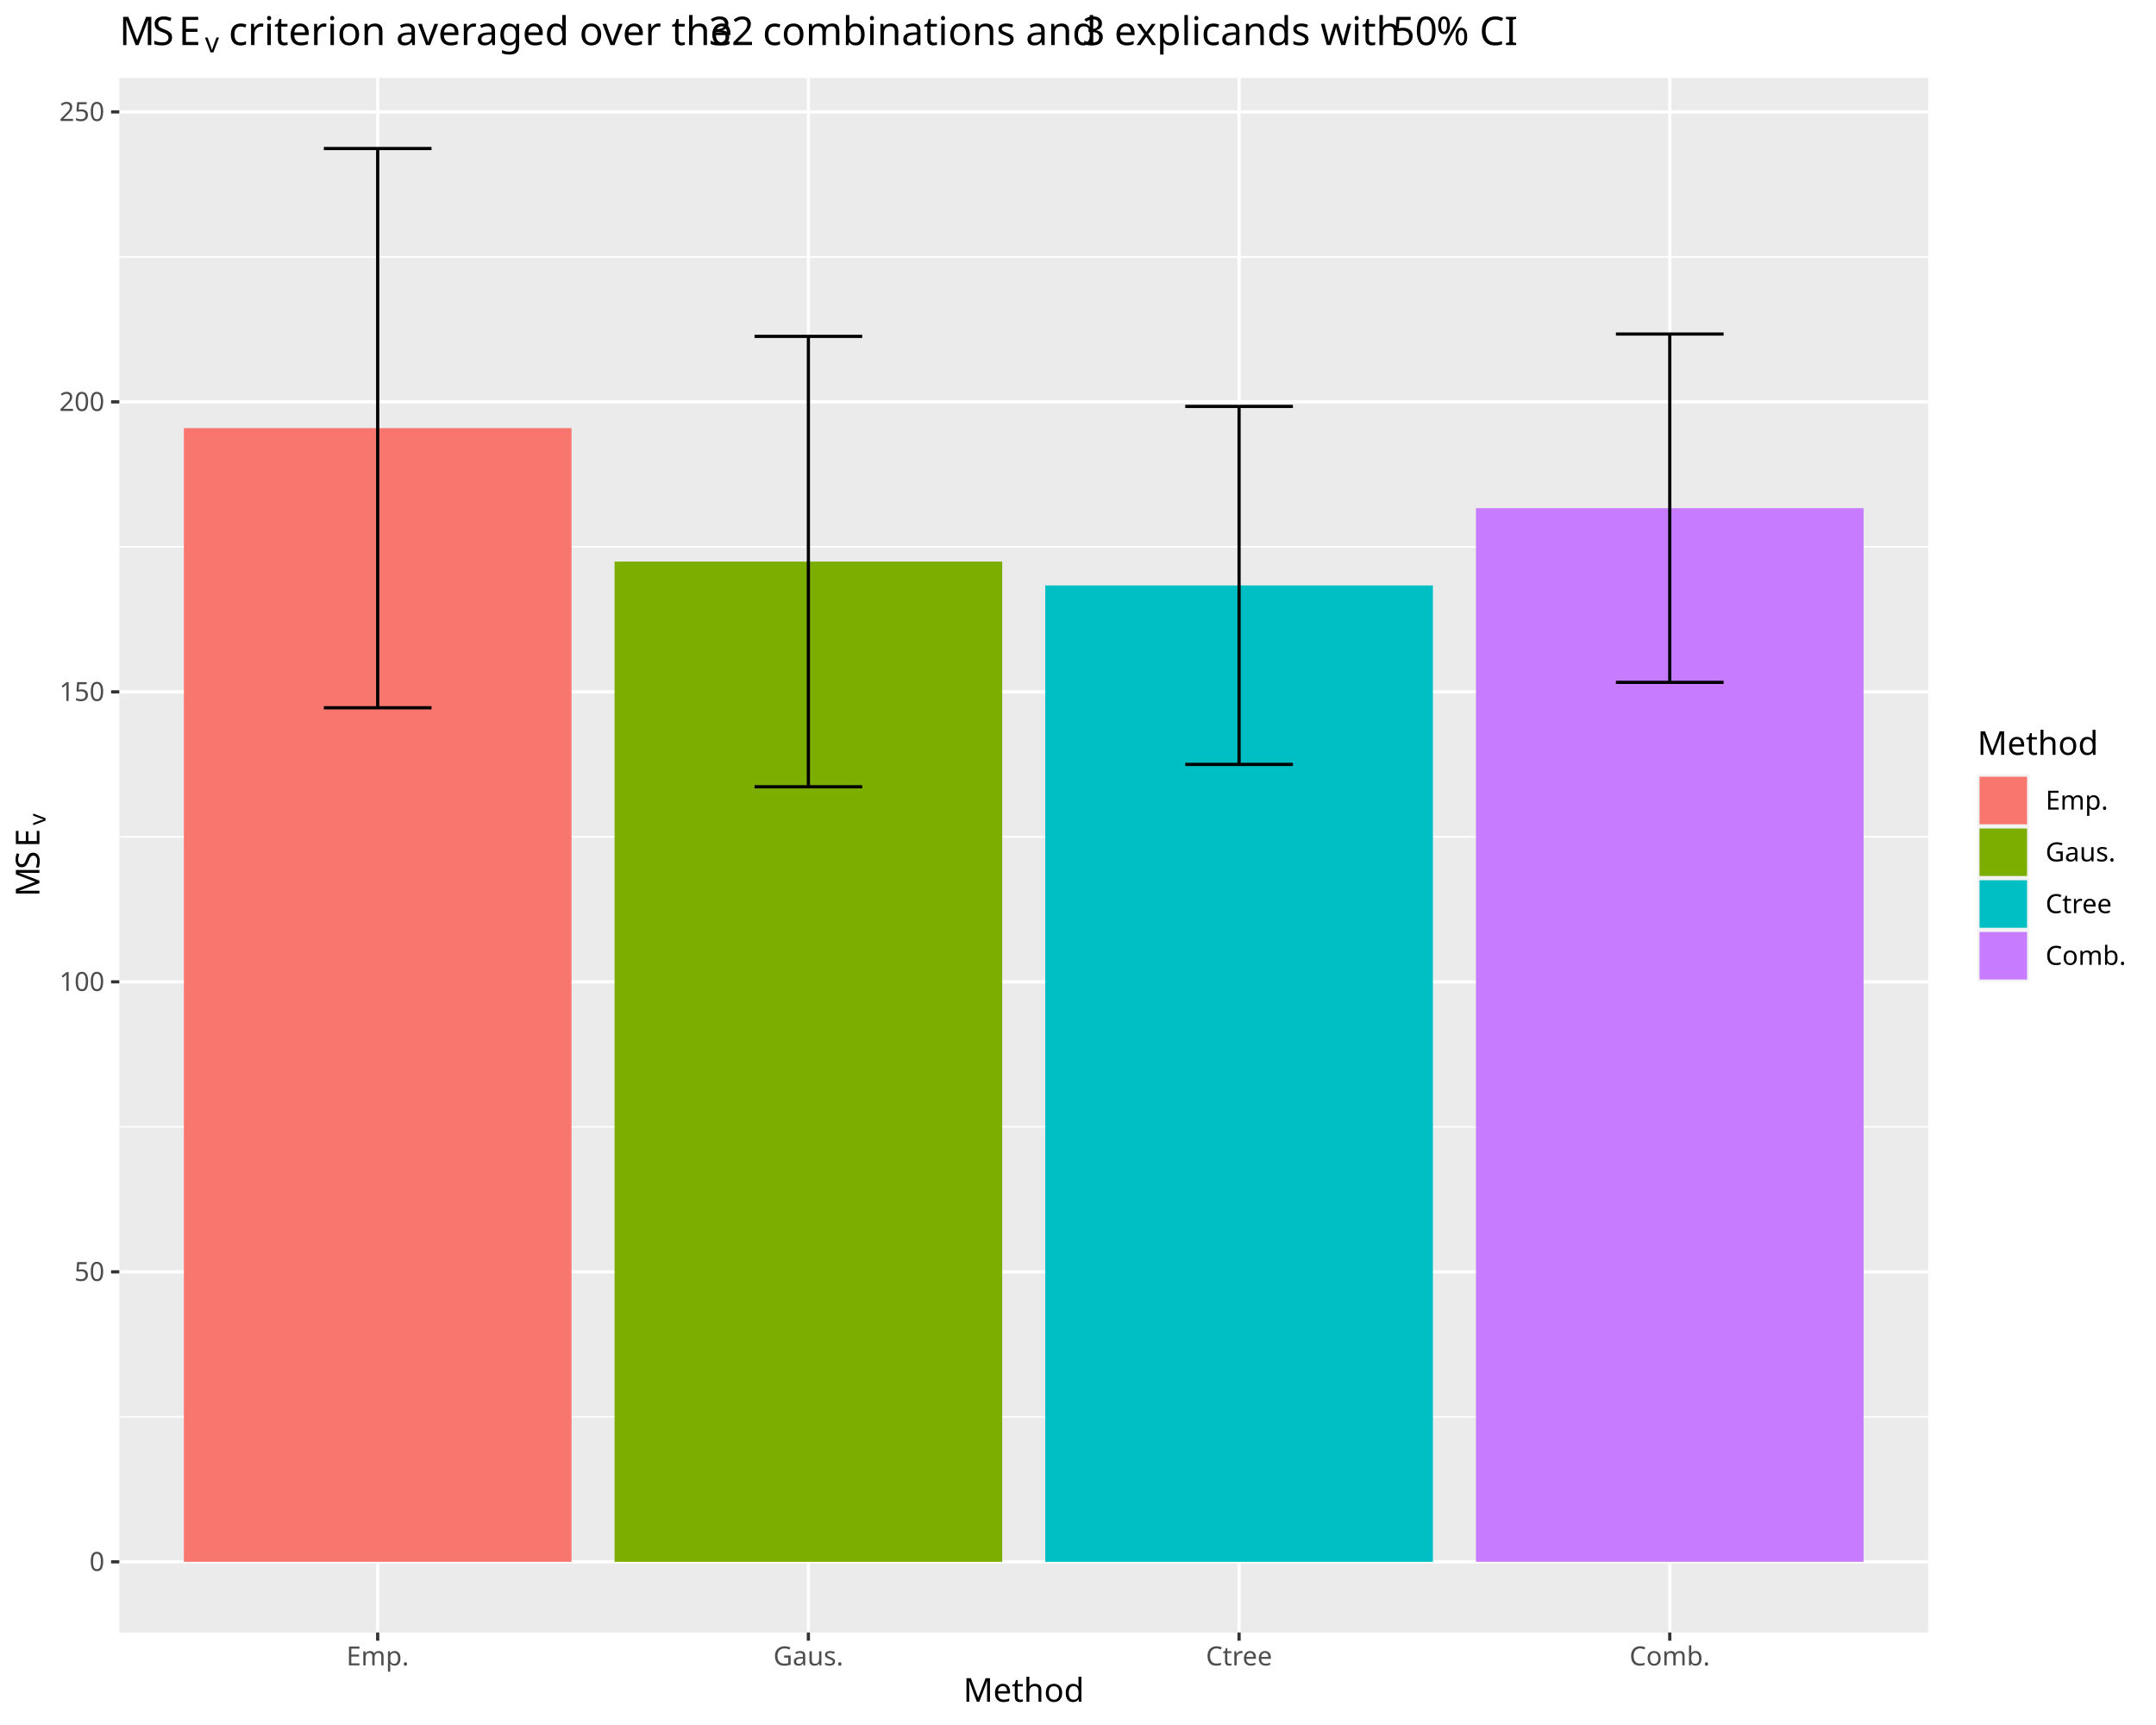
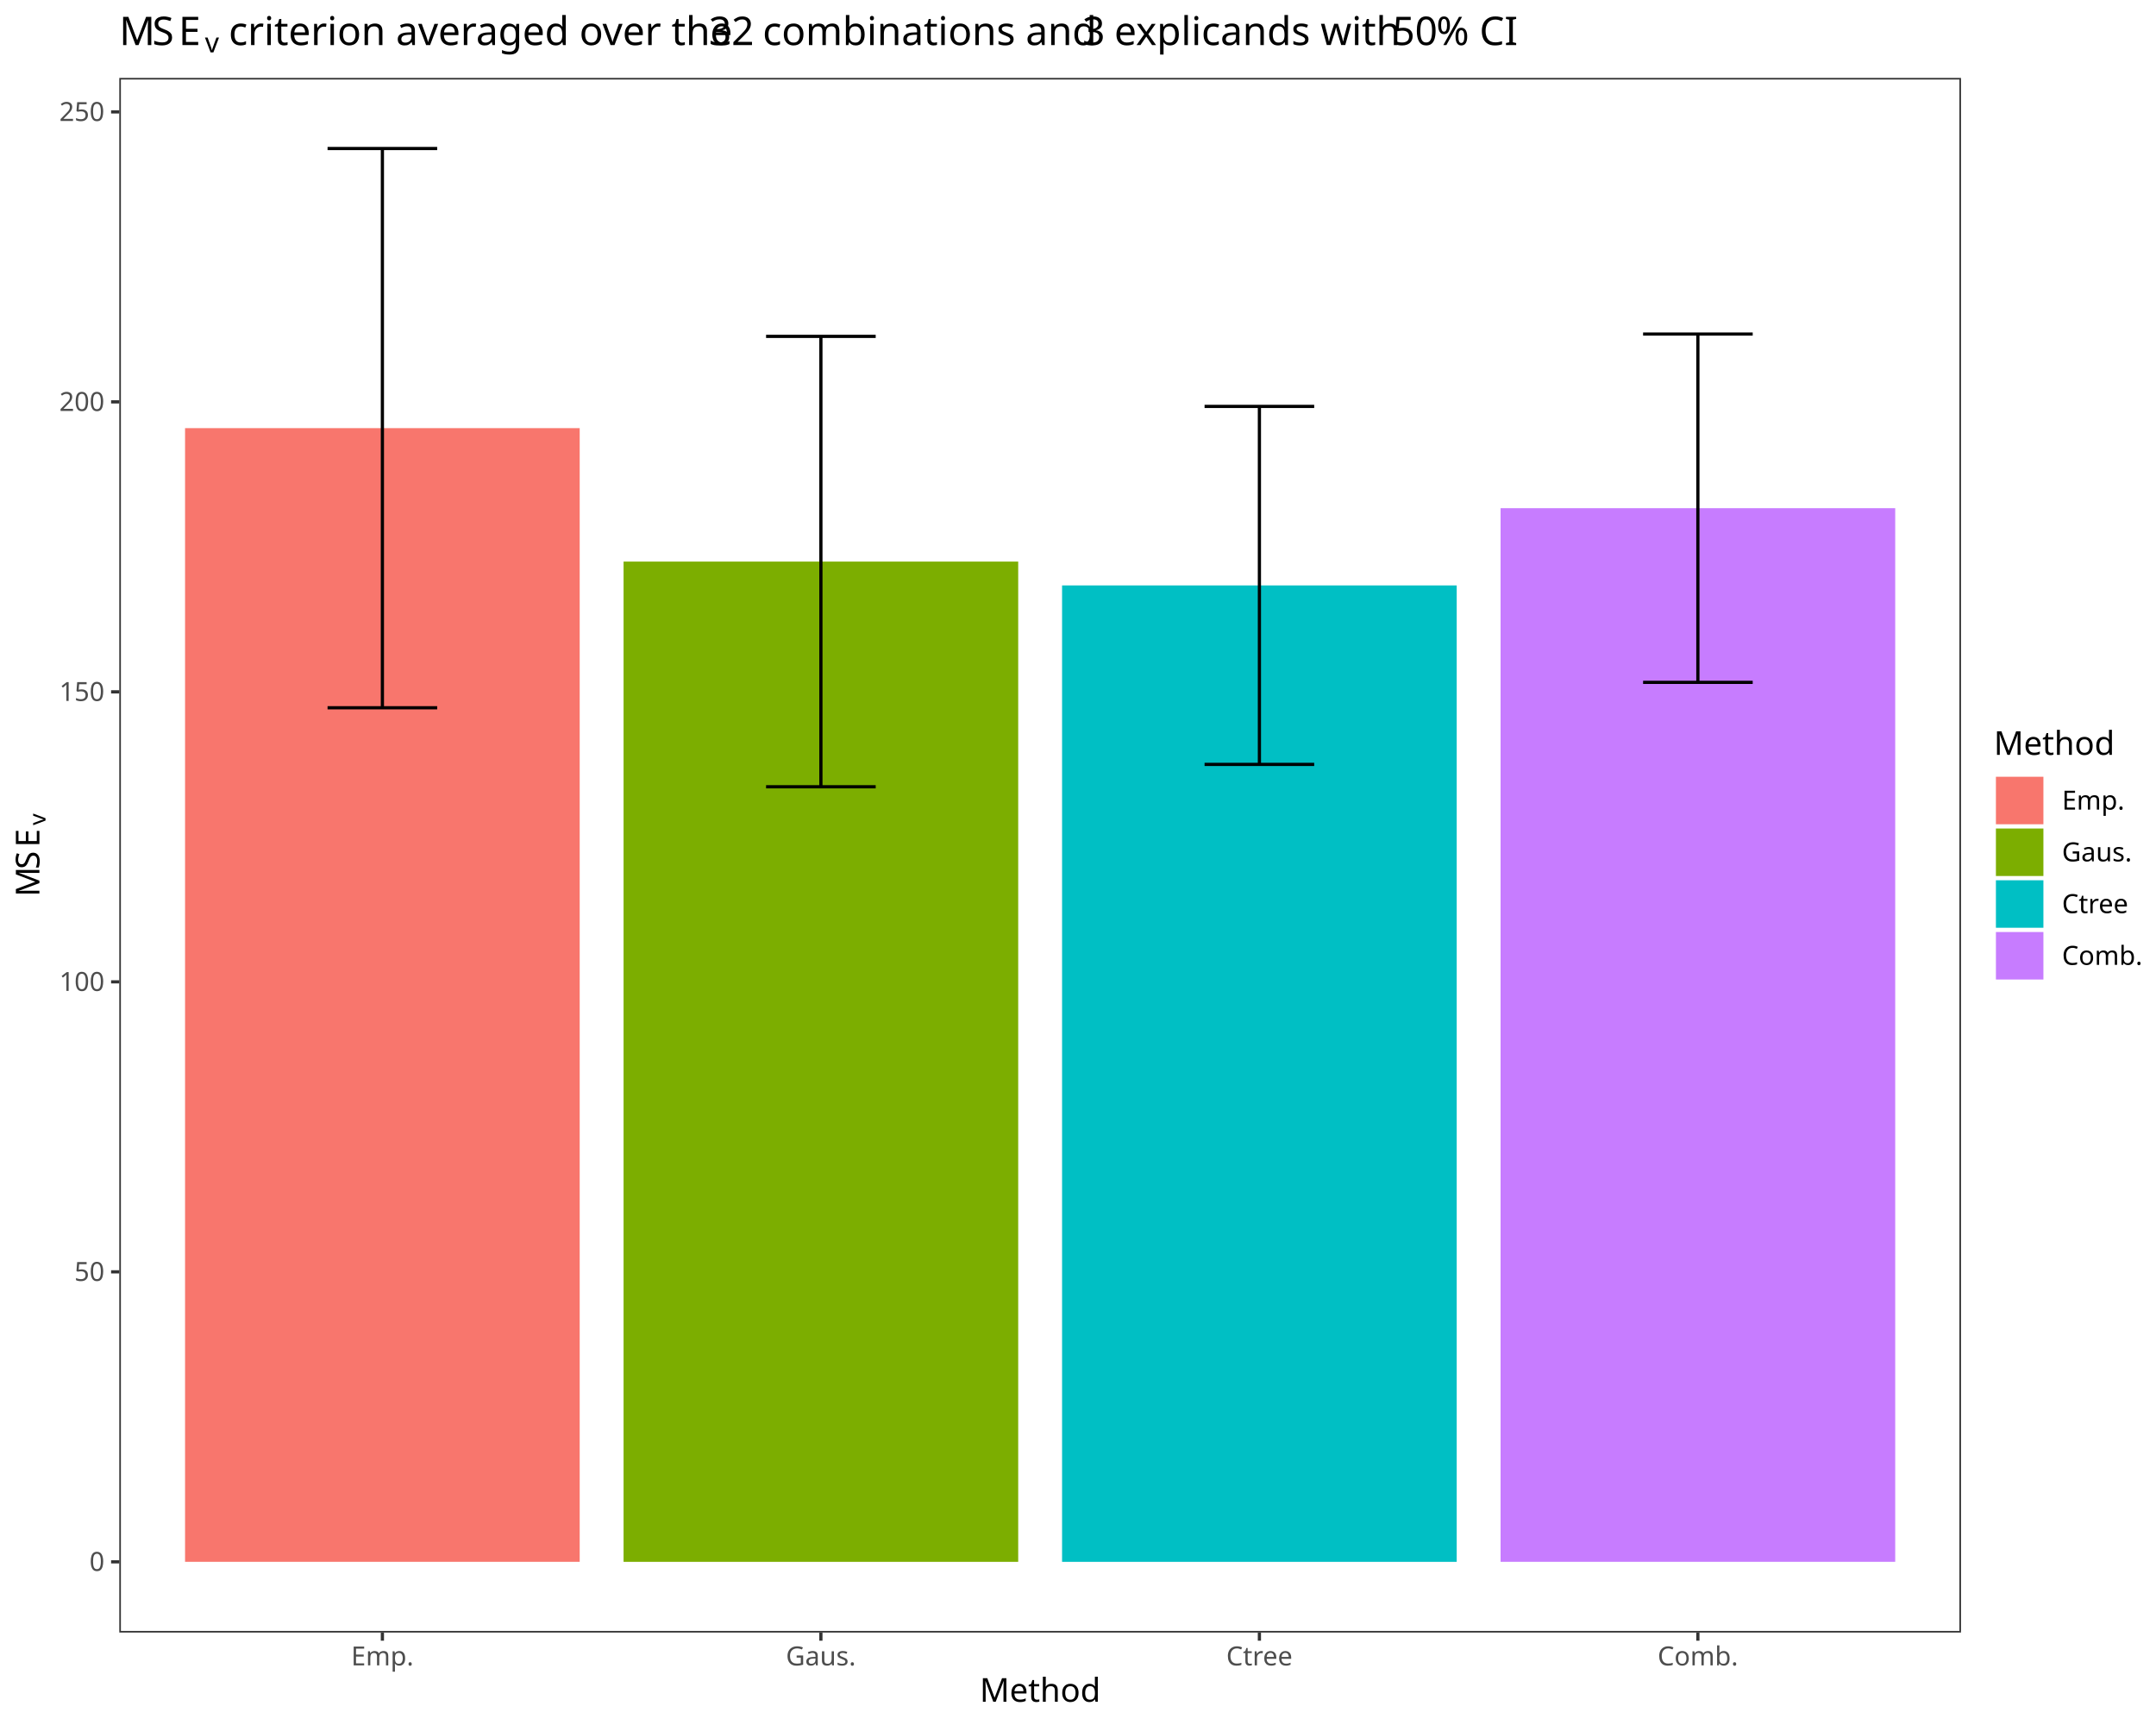
<svg xmlns="http://www.w3.org/2000/svg" class="svglite" data-engine-version="2.0" width="720.00pt" height="576.00pt" viewBox="0 0 720.00 576.00">
  <defs>
    <style type="text/css">
    .svglite line, .svglite polyline, .svglite polygon, .svglite path, .svglite rect, .svglite circle {
      fill: none;
      stroke: #000000;
      stroke-linecap: round;
      stroke-linejoin: round;
      stroke-miterlimit: 10.00;
    }
  </style>
  </defs>
  <rect width="100%" height="100%" style="stroke: none; fill: #FFFFFF;" />
  <defs>
    <clipPath id="cpMC4wMHw3MjAuMDB8MC4wMHw1NzYuMDA=">
      <rect x="0.00" y="0.00" width="720.00" height="576.00" />
    </clipPath>
  </defs>
  <g clip-path="url(#cpMC4wMHw3MjAuMDB8MC4wMHw1NzYuMDA=)">
-     <rect x="-0" y="0.00" width="720.00" height="576.00" style="stroke-width: 1.07; stroke: #FFFFFF; fill: #FFFFFF;" />
+     <rect x="0.00" y="0.00" width="720.00" height="576.00" style="stroke-width: 1.07; stroke: #FFFFFF; fill: #FFFFFF;" />
  </g>
  <defs>
-     <clipPath id="cpMzkuODR8NjQzLjkyfDI2LjAxfDU0NS4xMQ==">
-       <rect x="39.84" y="26.01" width="604.08" height="519.11" />
+     <clipPath id="cpMzkuODR8NjU0Ljg4fDI2LjAxfDU0NS4xMQ==">
+       <rect x="39.84" y="26.01" width="615.04" height="519.11" />
    </clipPath>
  </defs>
-   <g clip-path="url(#cpMzkuODR8NjQzLjkyfDI2LjAxfDU0NS4xMQ==)">
-     <rect x="39.84" y="26.01" width="604.08" height="519.11" style="stroke-width: 1.07; stroke: none; fill: #EBEBEB;" />
-     <polyline points="39.84,473.10 643.92,473.10 " style="stroke-width: 0.53; stroke: #FFFFFF; stroke-linecap: butt;" />
-     <polyline points="39.84,376.27 643.92,376.27 " style="stroke-width: 0.53; stroke: #FFFFFF; stroke-linecap: butt;" />
-     <polyline points="39.84,279.44 643.92,279.44 " style="stroke-width: 0.53; stroke: #FFFFFF; stroke-linecap: butt;" />
-     <polyline points="39.84,182.61 643.92,182.61 " style="stroke-width: 0.53; stroke: #FFFFFF; stroke-linecap: butt;" />
-     <polyline points="39.84,85.78 643.92,85.78 " style="stroke-width: 0.53; stroke: #FFFFFF; stroke-linecap: butt;" />
-     <polyline points="39.84,521.52 643.92,521.52 " style="stroke-width: 1.07; stroke: #FFFFFF; stroke-linecap: butt;" />
-     <polyline points="39.84,424.69 643.92,424.69 " style="stroke-width: 1.07; stroke: #FFFFFF; stroke-linecap: butt;" />
-     <polyline points="39.84,327.85 643.92,327.85 " style="stroke-width: 1.07; stroke: #FFFFFF; stroke-linecap: butt;" />
-     <polyline points="39.84,231.02 643.92,231.02 " style="stroke-width: 1.07; stroke: #FFFFFF; stroke-linecap: butt;" />
-     <polyline points="39.84,134.19 643.92,134.19 " style="stroke-width: 1.07; stroke: #FFFFFF; stroke-linecap: butt;" />
-     <polyline points="39.84,37.36 643.92,37.36 " style="stroke-width: 1.07; stroke: #FFFFFF; stroke-linecap: butt;" />
-     <polyline points="126.13,545.11 126.13,26.01 " style="stroke-width: 1.07; stroke: #FFFFFF; stroke-linecap: butt;" />
-     <polyline points="269.96,545.11 269.96,26.01 " style="stroke-width: 1.07; stroke: #FFFFFF; stroke-linecap: butt;" />
-     <polyline points="413.79,545.11 413.79,26.01 " style="stroke-width: 1.07; stroke: #FFFFFF; stroke-linecap: butt;" />
-     <polyline points="557.62,545.11 557.62,26.01 " style="stroke-width: 1.07; stroke: #FFFFFF; stroke-linecap: butt;" />
-     <rect x="61.41" y="142.96" width="129.45" height="378.55" style="stroke-width: 1.07; stroke: none; stroke-linecap: butt; stroke-linejoin: miter; fill: #F8766D;" />
-     <rect x="205.24" y="187.52" width="129.45" height="334.00" style="stroke-width: 1.07; stroke: none; stroke-linecap: butt; stroke-linejoin: miter; fill: #7CAE00;" />
-     <rect x="349.07" y="195.48" width="129.45" height="326.04" style="stroke-width: 1.07; stroke: none; stroke-linecap: butt; stroke-linejoin: miter; fill: #00BFC4;" />
-     <rect x="492.90" y="169.69" width="129.45" height="351.82" style="stroke-width: 1.07; stroke: none; stroke-linecap: butt; stroke-linejoin: miter; fill: #C77CFF;" />
-     <polyline points="108.15,49.60 144.11,49.60 " style="stroke-width: 1.07; stroke-linecap: butt;" />
-     <polyline points="126.13,49.60 126.13,236.33 " style="stroke-width: 1.07; stroke-linecap: butt;" />
-     <polyline points="108.15,236.33 144.11,236.33 " style="stroke-width: 1.07; stroke-linecap: butt;" />
-     <polyline points="251.98,112.32 287.94,112.32 " style="stroke-width: 1.07; stroke-linecap: butt;" />
-     <polyline points="269.96,112.32 269.96,262.72 " style="stroke-width: 1.07; stroke-linecap: butt;" />
-     <polyline points="251.98,262.72 287.94,262.72 " style="stroke-width: 1.07; stroke-linecap: butt;" />
-     <polyline points="395.81,135.70 431.77,135.70 " style="stroke-width: 1.07; stroke-linecap: butt;" />
-     <polyline points="413.79,135.70 413.79,255.25 " style="stroke-width: 1.07; stroke-linecap: butt;" />
-     <polyline points="395.81,255.25 431.77,255.25 " style="stroke-width: 1.07; stroke-linecap: butt;" />
-     <polyline points="539.64,111.54 575.60,111.54 " style="stroke-width: 1.07; stroke-linecap: butt;" />
-     <polyline points="557.62,111.54 557.62,227.85 " style="stroke-width: 1.07; stroke-linecap: butt;" />
-     <polyline points="539.64,227.85 575.60,227.85 " style="stroke-width: 1.07; stroke-linecap: butt;" />
+   <g clip-path="url(#cpMzkuODR8NjU0Ljg4fDI2LjAxfDU0NS4xMQ==)">
+     <rect x="39.84" y="26.01" width="615.04" height="519.11" style="stroke-width: 1.07; stroke: none; fill: #FFFFFF;" />
+     <rect x="61.80" y="142.96" width="131.79" height="378.55" style="stroke-width: 1.07; stroke: none; stroke-linecap: butt; stroke-linejoin: miter; fill: #F8766D;" />
+     <rect x="208.24" y="187.52" width="131.79" height="334.00" style="stroke-width: 1.07; stroke: none; stroke-linecap: butt; stroke-linejoin: miter; fill: #7CAE00;" />
+     <rect x="354.68" y="195.48" width="131.79" height="326.04" style="stroke-width: 1.07; stroke: none; stroke-linecap: butt; stroke-linejoin: miter; fill: #00BFC4;" />
+     <rect x="501.12" y="169.69" width="131.79" height="351.82" style="stroke-width: 1.07; stroke: none; stroke-linecap: butt; stroke-linejoin: miter; fill: #C77CFF;" />
+     <polyline points="109.39,49.60 146.00,49.60 " style="stroke-width: 1.07; stroke-linecap: butt;" />
+     <polyline points="127.70,49.60 127.70,236.33 " style="stroke-width: 1.07; stroke-linecap: butt;" />
+     <polyline points="109.39,236.33 146.00,236.33 " style="stroke-width: 1.07; stroke-linecap: butt;" />
+     <polyline points="255.83,112.32 292.44,112.32 " style="stroke-width: 1.07; stroke-linecap: butt;" />
+     <polyline points="274.14,112.32 274.14,262.72 " style="stroke-width: 1.07; stroke-linecap: butt;" />
+     <polyline points="255.83,262.72 292.44,262.72 " style="stroke-width: 1.07; stroke-linecap: butt;" />
+     <polyline points="402.27,135.70 438.88,135.70 " style="stroke-width: 1.07; stroke-linecap: butt;" />
+     <polyline points="420.58,135.70 420.58,255.25 " style="stroke-width: 1.07; stroke-linecap: butt;" />
+     <polyline points="402.27,255.25 438.88,255.25 " style="stroke-width: 1.07; stroke-linecap: butt;" />
+     <polyline points="548.71,111.54 585.32,111.54 " style="stroke-width: 1.07; stroke-linecap: butt;" />
+     <polyline points="567.01,111.54 567.01,227.85 " style="stroke-width: 1.07; stroke-linecap: butt;" />
+     <polyline points="548.71,227.85 585.32,227.85 " style="stroke-width: 1.07; stroke-linecap: butt;" />
+     <rect x="39.84" y="26.01" width="615.04" height="519.11" style="stroke-width: 1.07; stroke: #333333;" />
  </g>
  <g clip-path="url(#cpMC4wMHw3MjAuMDB8MC4wMHw1NzYuMDA=)">
    <text x="34.90" y="524.54" text-anchor="end" style="font-size: 8.80px; fill: #4D4D4D; font-family: sans;" textLength="4.89px" lengthAdjust="spacingAndGlyphs">0</text>
    <text x="34.90" y="427.71" text-anchor="end" style="font-size: 8.80px; fill: #4D4D4D; font-family: sans;" textLength="9.79px" lengthAdjust="spacingAndGlyphs">50</text>
    <text x="34.90" y="330.88" text-anchor="end" style="font-size: 8.80px; fill: #4D4D4D; font-family: sans;" textLength="14.68px" lengthAdjust="spacingAndGlyphs">100</text>
    <text x="34.90" y="234.05" text-anchor="end" style="font-size: 8.80px; fill: #4D4D4D; font-family: sans;" textLength="14.68px" lengthAdjust="spacingAndGlyphs">150</text>
    <text x="34.90" y="137.22" text-anchor="end" style="font-size: 8.80px; fill: #4D4D4D; font-family: sans;" textLength="14.68px" lengthAdjust="spacingAndGlyphs">200</text>
    <text x="34.90" y="40.39" text-anchor="end" style="font-size: 8.80px; fill: #4D4D4D; font-family: sans;" textLength="14.68px" lengthAdjust="spacingAndGlyphs">250</text>
    <polyline points="37.10,521.52 39.84,521.52 " style="stroke-width: 1.07; stroke: #333333; stroke-linecap: butt;" />
    <polyline points="37.10,424.69 39.84,424.69 " style="stroke-width: 1.07; stroke: #333333; stroke-linecap: butt;" />
    <polyline points="37.10,327.85 39.84,327.85 " style="stroke-width: 1.07; stroke: #333333; stroke-linecap: butt;" />
    <polyline points="37.10,231.02 39.84,231.02 " style="stroke-width: 1.07; stroke: #333333; stroke-linecap: butt;" />
    <polyline points="37.10,134.19 39.84,134.19 " style="stroke-width: 1.07; stroke: #333333; stroke-linecap: butt;" />
    <polyline points="37.10,37.36 39.84,37.36 " style="stroke-width: 1.07; stroke: #333333; stroke-linecap: butt;" />
-     <polyline points="126.13,547.85 126.13,545.11 " style="stroke-width: 1.07; stroke: #333333; stroke-linecap: butt;" />
-     <polyline points="269.96,547.85 269.96,545.11 " style="stroke-width: 1.07; stroke: #333333; stroke-linecap: butt;" />
-     <polyline points="413.79,547.85 413.79,545.11 " style="stroke-width: 1.07; stroke: #333333; stroke-linecap: butt;" />
-     <polyline points="557.62,547.85 557.62,545.11 " style="stroke-width: 1.07; stroke: #333333; stroke-linecap: butt;" />
-     <text x="126.13" y="556.10" text-anchor="middle" style="font-size: 8.80px; fill: #4D4D4D; font-family: sans;" textLength="20.54px" lengthAdjust="spacingAndGlyphs">Emp.</text>
-     <text x="269.96" y="556.10" text-anchor="middle" style="font-size: 8.80px; fill: #4D4D4D; font-family: sans;" textLength="23.49px" lengthAdjust="spacingAndGlyphs">Gaus.</text>
-     <text x="413.79" y="556.10" text-anchor="middle" style="font-size: 8.80px; fill: #4D4D4D; font-family: sans;" textLength="21.52px" lengthAdjust="spacingAndGlyphs">Ctree</text>
-     <text x="557.62" y="556.10" text-anchor="middle" style="font-size: 8.80px; fill: #4D4D4D; font-family: sans;" textLength="25.92px" lengthAdjust="spacingAndGlyphs">Comb.</text>
-     <text x="341.88" y="568.24" text-anchor="middle" style="font-size: 11.00px; font-family: sans;" textLength="36.70px" lengthAdjust="spacingAndGlyphs">Method</text>
+     <polyline points="127.70,547.85 127.70,545.11 " style="stroke-width: 1.07; stroke: #333333; stroke-linecap: butt;" />
+     <polyline points="274.14,547.85 274.14,545.11 " style="stroke-width: 1.07; stroke: #333333; stroke-linecap: butt;" />
+     <polyline points="420.58,547.85 420.58,545.11 " style="stroke-width: 1.07; stroke: #333333; stroke-linecap: butt;" />
+     <polyline points="567.01,547.85 567.01,545.11 " style="stroke-width: 1.07; stroke: #333333; stroke-linecap: butt;" />
+     <text x="127.70" y="556.10" text-anchor="middle" style="font-size: 8.80px; fill: #4D4D4D; font-family: sans;" textLength="20.54px" lengthAdjust="spacingAndGlyphs">Emp.</text>
+     <text x="274.14" y="556.10" text-anchor="middle" style="font-size: 8.80px; fill: #4D4D4D; font-family: sans;" textLength="23.49px" lengthAdjust="spacingAndGlyphs">Gaus.</text>
+     <text x="420.58" y="556.10" text-anchor="middle" style="font-size: 8.80px; fill: #4D4D4D; font-family: sans;" textLength="21.52px" lengthAdjust="spacingAndGlyphs">Ctree</text>
+     <text x="567.01" y="556.10" text-anchor="middle" style="font-size: 8.80px; fill: #4D4D4D; font-family: sans;" textLength="25.92px" lengthAdjust="spacingAndGlyphs">Comb.</text>
+     <text x="347.36" y="568.24" text-anchor="middle" style="font-size: 11.00px; font-family: sans;" textLength="36.70px" lengthAdjust="spacingAndGlyphs">Method</text>
    <text transform="translate(13.16,299.41) rotate(-90)" style="font-size: 11.00px; font-family: sans;" textLength="9.17px" lengthAdjust="spacingAndGlyphs">M</text>
    <text transform="translate(13.16,290.24) rotate(-90)" style="font-size: 11.00px; font-family: sans;" textLength="7.34px" lengthAdjust="spacingAndGlyphs">S</text>
    <text transform="translate(13.16,282.90) rotate(-90)" style="font-size: 11.00px; font-family: sans;" textLength="7.34px" lengthAdjust="spacingAndGlyphs">E</text>
    <text transform="translate(15.20,275.56) rotate(-90)" style="font-size: 7.70px; font-family: sans;" textLength="3.85px" lengthAdjust="spacingAndGlyphs">v</text>
-     <rect x="654.88" y="237.85" width="59.64" height="95.41" style="stroke-width: 1.07; stroke: none; fill: #FFFFFF;" />
-     <text x="660.36" y="252.05" style="font-size: 11.00px; font-family: sans;" textLength="36.70px" lengthAdjust="spacingAndGlyphs">Method</text>
-     <rect x="660.36" y="258.67" width="17.28" height="17.28" style="stroke-width: 1.07; stroke: none; fill: #F2F2F2;" />
-     <rect x="661.07" y="259.37" width="15.86" height="15.86" style="stroke-width: 1.07; stroke: none; stroke-linecap: butt; stroke-linejoin: miter; fill: #F8766D;" />
-     <rect x="660.36" y="275.95" width="17.28" height="17.28" style="stroke-width: 1.07; stroke: none; fill: #F2F2F2;" />
-     <rect x="661.07" y="276.65" width="15.86" height="15.86" style="stroke-width: 1.07; stroke: none; stroke-linecap: butt; stroke-linejoin: miter; fill: #7CAE00;" />
-     <rect x="660.36" y="293.23" width="17.28" height="17.28" style="stroke-width: 1.07; stroke: none; fill: #F2F2F2;" />
-     <rect x="661.07" y="293.93" width="15.86" height="15.86" style="stroke-width: 1.07; stroke: none; stroke-linecap: butt; stroke-linejoin: miter; fill: #00BFC4;" />
-     <rect x="660.36" y="310.51" width="17.28" height="17.28" style="stroke-width: 1.07; stroke: none; fill: #F2F2F2;" />
-     <rect x="661.07" y="311.21" width="15.86" height="15.86" style="stroke-width: 1.07; stroke: none; stroke-linecap: butt; stroke-linejoin: miter; fill: #C77CFF;" />
-     <text x="683.12" y="270.33" style="font-size: 8.80px; font-family: sans;" textLength="20.54px" lengthAdjust="spacingAndGlyphs">Emp.</text>
-     <text x="683.12" y="287.61" style="font-size: 8.80px; font-family: sans;" textLength="23.49px" lengthAdjust="spacingAndGlyphs">Gaus.</text>
-     <text x="683.12" y="304.89" style="font-size: 8.80px; font-family: sans;" textLength="21.52px" lengthAdjust="spacingAndGlyphs">Ctree</text>
-     <text x="683.12" y="322.17" style="font-size: 8.80px; font-family: sans;" textLength="25.92px" lengthAdjust="spacingAndGlyphs">Comb.</text>
+     <rect x="665.84" y="243.33" width="48.68" height="84.45" style="stroke-width: 1.07; stroke: none; fill: #FFFFFF;" />
+     <text x="665.84" y="252.05" style="font-size: 11.00px; font-family: sans;" textLength="36.70px" lengthAdjust="spacingAndGlyphs">Method</text>
+     <rect x="665.84" y="258.67" width="17.28" height="17.28" style="stroke-width: 1.07; stroke: none; fill: #FFFFFF;" />
+     <rect x="666.54" y="259.37" width="15.86" height="15.86" style="stroke-width: 1.07; stroke: none; stroke-linecap: butt; stroke-linejoin: miter; fill: #F8766D;" />
+     <rect x="665.84" y="275.95" width="17.28" height="17.28" style="stroke-width: 1.07; stroke: none; fill: #FFFFFF;" />
+     <rect x="666.54" y="276.65" width="15.86" height="15.86" style="stroke-width: 1.07; stroke: none; stroke-linecap: butt; stroke-linejoin: miter; fill: #7CAE00;" />
+     <rect x="665.84" y="293.23" width="17.28" height="17.28" style="stroke-width: 1.07; stroke: none; fill: #FFFFFF;" />
+     <rect x="666.54" y="293.93" width="15.86" height="15.86" style="stroke-width: 1.07; stroke: none; stroke-linecap: butt; stroke-linejoin: miter; fill: #00BFC4;" />
+     <rect x="665.84" y="310.51" width="17.28" height="17.28" style="stroke-width: 1.07; stroke: none; fill: #FFFFFF;" />
+     <rect x="666.54" y="311.21" width="15.86" height="15.86" style="stroke-width: 1.07; stroke: none; stroke-linecap: butt; stroke-linejoin: miter; fill: #C77CFF;" />
+     <text x="688.60" y="270.33" style="font-size: 8.80px; font-family: sans;" textLength="20.54px" lengthAdjust="spacingAndGlyphs">Emp.</text>
+     <text x="688.60" y="287.61" style="font-size: 8.80px; font-family: sans;" textLength="23.49px" lengthAdjust="spacingAndGlyphs">Gaus.</text>
+     <text x="688.60" y="304.89" style="font-size: 8.80px; font-family: sans;" textLength="21.52px" lengthAdjust="spacingAndGlyphs">Ctree</text>
+     <text x="688.60" y="322.17" style="font-size: 8.80px; font-family: sans;" textLength="25.92px" lengthAdjust="spacingAndGlyphs">Comb.</text>
    <text x="39.84" y="15.05" style="font-size: 13.20px; font-family: sans;" textLength="11.00px" lengthAdjust="spacingAndGlyphs">M</text>
    <text x="50.84" y="15.05" style="font-size: 13.20px; font-family: sans;" textLength="8.81px" lengthAdjust="spacingAndGlyphs">S</text>
    <text x="59.64" y="15.05" style="font-size: 13.20px; font-family: sans;" textLength="8.81px" lengthAdjust="spacingAndGlyphs">E</text>
    <text x="68.45" y="17.49" style="font-size: 9.24px; font-family: sans;" textLength="4.62px" lengthAdjust="spacingAndGlyphs">v</text>
    <text x="73.07" y="15.05" style="font-size: 13.20px; font-family: sans;" textLength="3.30px" lengthAdjust="spacingAndGlyphs"> </text>
    <text x="76.38" y="15.05" style="font-size: 13.20px; font-family: sans;" textLength="157.04px" lengthAdjust="spacingAndGlyphs">criterion averaged over the</text>
    <text x="233.41" y="15.05" style="font-size: 13.20px; font-family: sans;" textLength="3.30px" lengthAdjust="spacingAndGlyphs"> </text>
    <text x="236.72" y="15.05" style="font-size: 13.20px; font-family: sans;" textLength="14.68px" lengthAdjust="spacingAndGlyphs">32</text>
    <text x="251.40" y="15.05" style="font-size: 13.20px; font-family: sans;" textLength="3.30px" lengthAdjust="spacingAndGlyphs"> </text>
    <text x="254.70" y="15.05" style="font-size: 13.20px; font-family: sans;" textLength="103.48px" lengthAdjust="spacingAndGlyphs">combinations and</text>
    <text x="358.19" y="15.05" style="font-size: 13.20px; font-family: sans;" textLength="3.30px" lengthAdjust="spacingAndGlyphs"> </text>
    <text x="361.49" y="15.05" style="font-size: 13.20px; font-family: sans;" textLength="7.34px" lengthAdjust="spacingAndGlyphs">3</text>
    <text x="368.83" y="15.05" style="font-size: 13.20px; font-family: sans;" textLength="3.30px" lengthAdjust="spacingAndGlyphs"> </text>
    <text x="372.13" y="15.05" style="font-size: 13.20px; font-family: sans;" textLength="89.53px" lengthAdjust="spacingAndGlyphs">explicands with</text>
    <text x="461.66" y="15.05" style="font-size: 13.20px; font-family: sans;" textLength="3.30px" lengthAdjust="spacingAndGlyphs"> </text>
    <text x="464.96" y="15.05" style="font-size: 13.20px; font-family: sans;" textLength="14.68px" lengthAdjust="spacingAndGlyphs">50</text>
    <text x="479.65" y="15.05" style="font-size: 13.20px; font-family: sans;" textLength="28.61px" lengthAdjust="spacingAndGlyphs">% CI</text>
  </g>
</svg>
